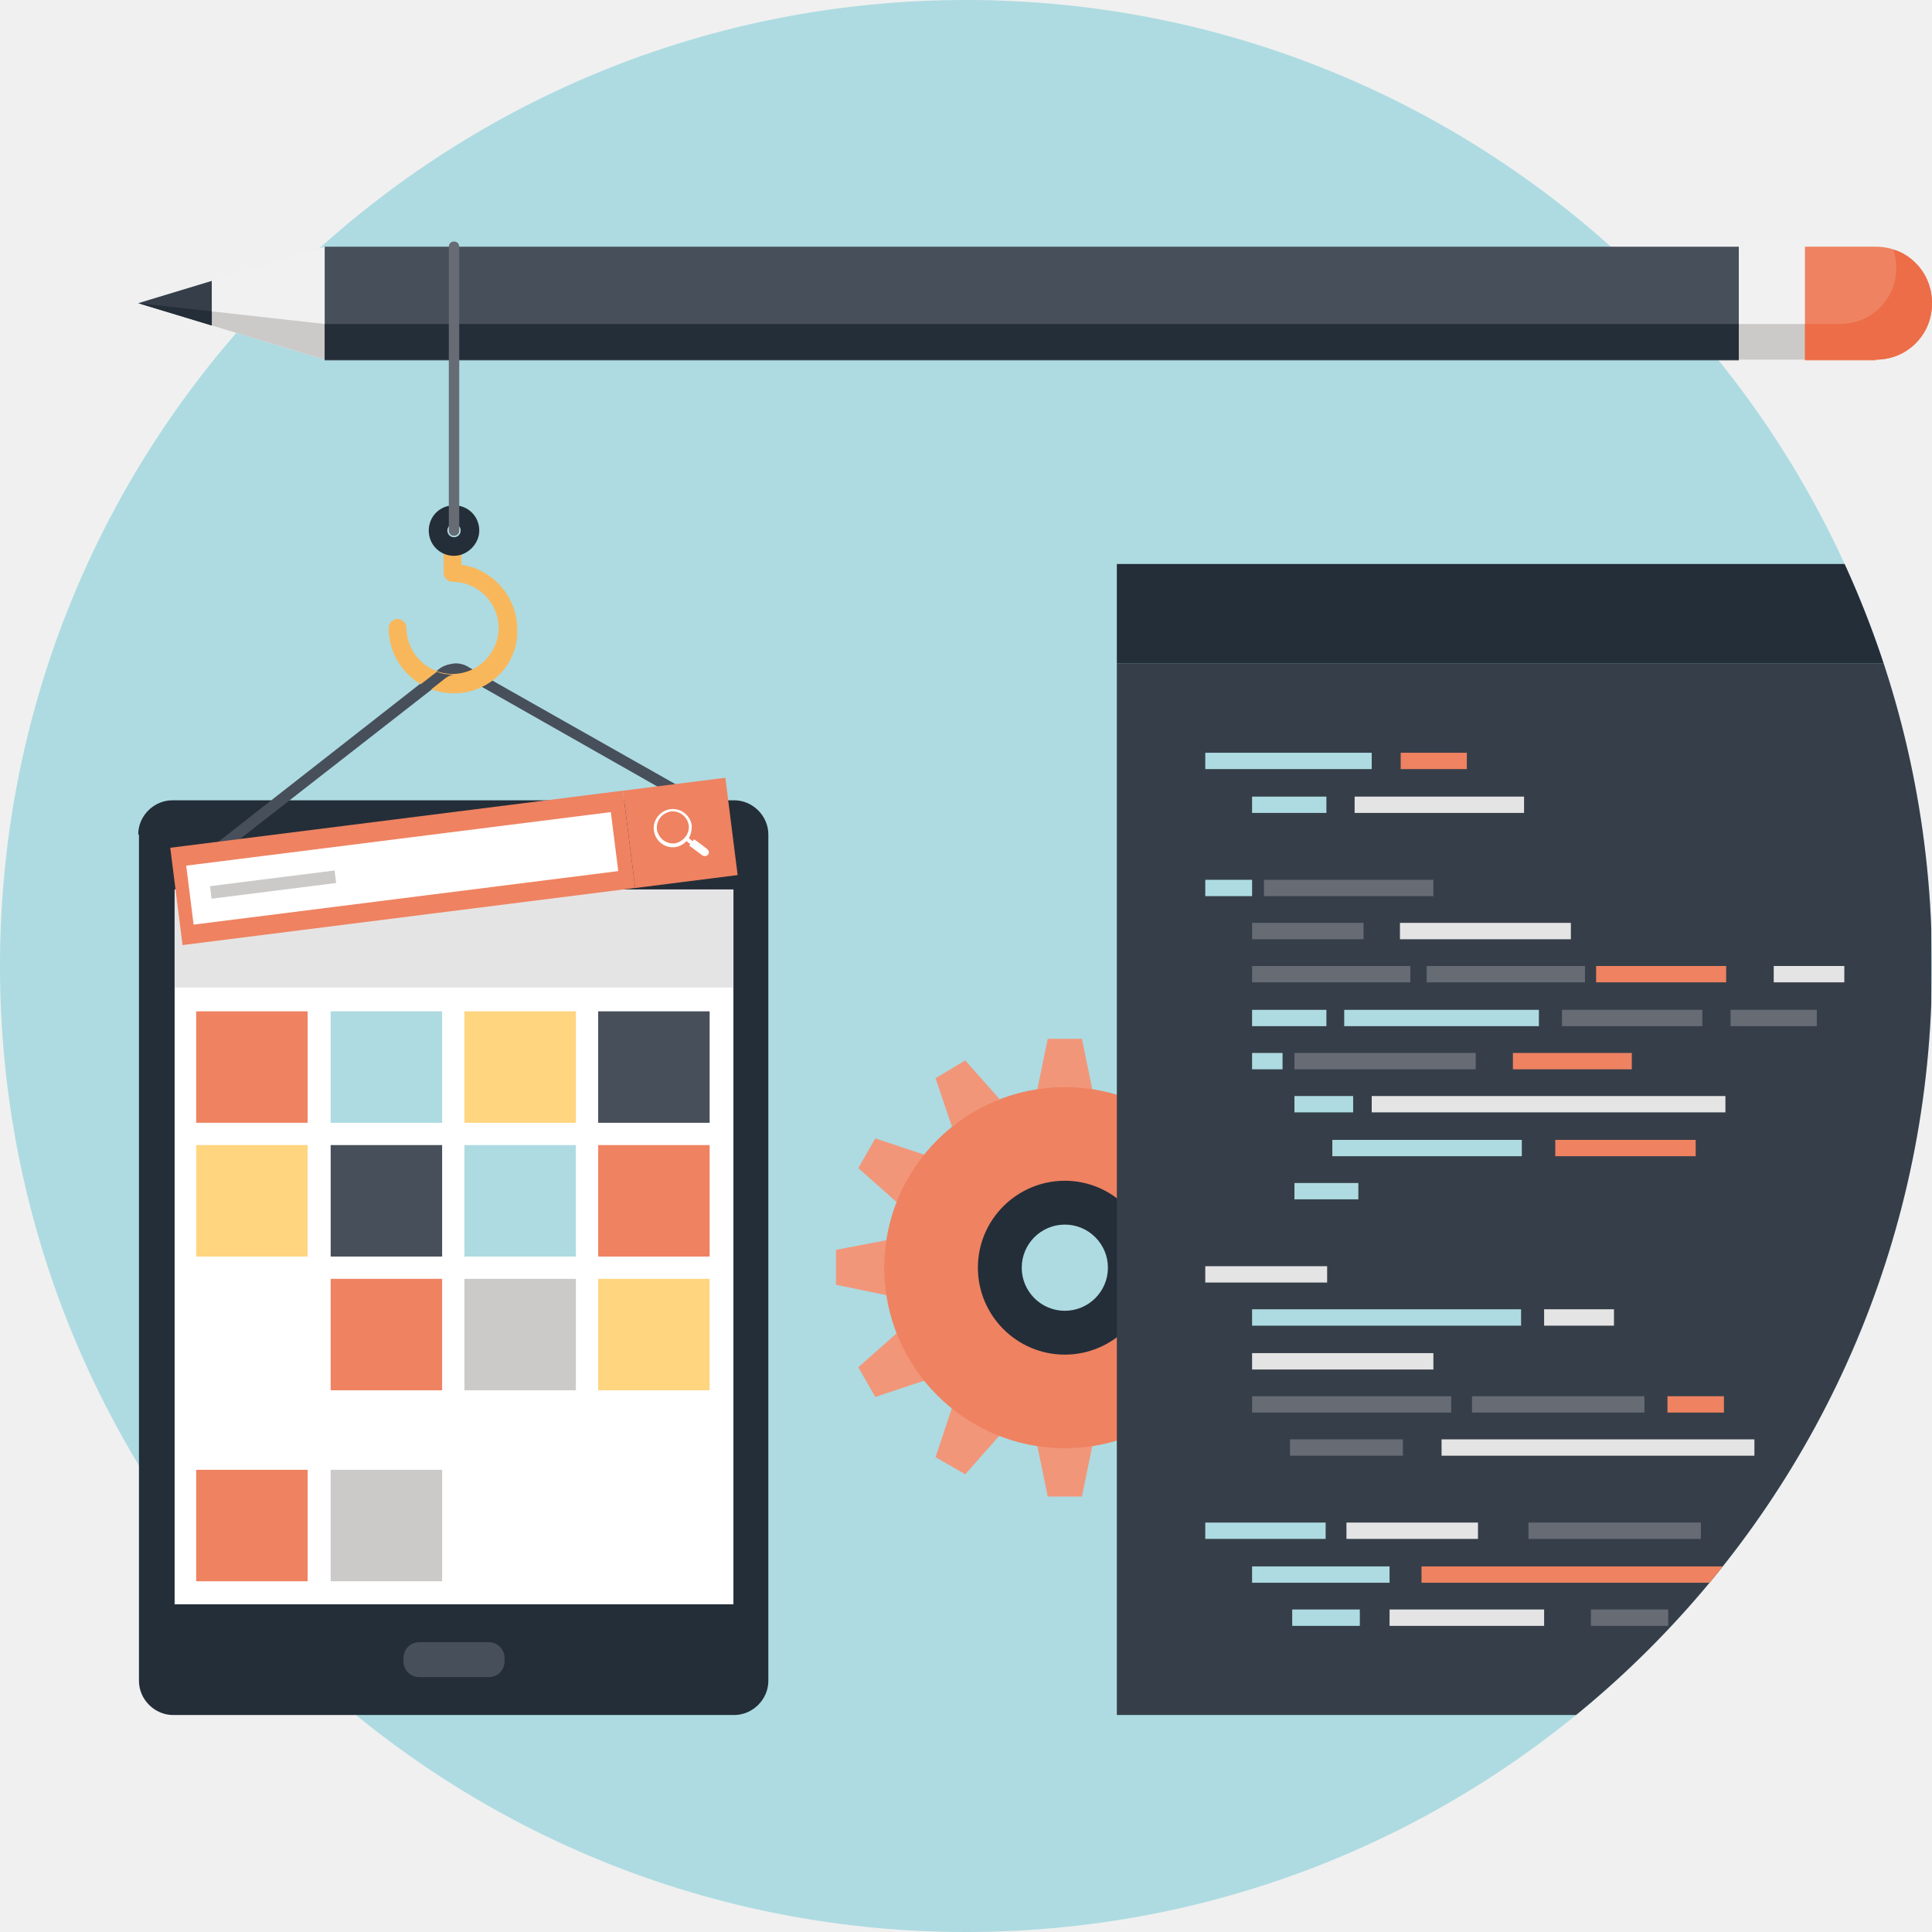
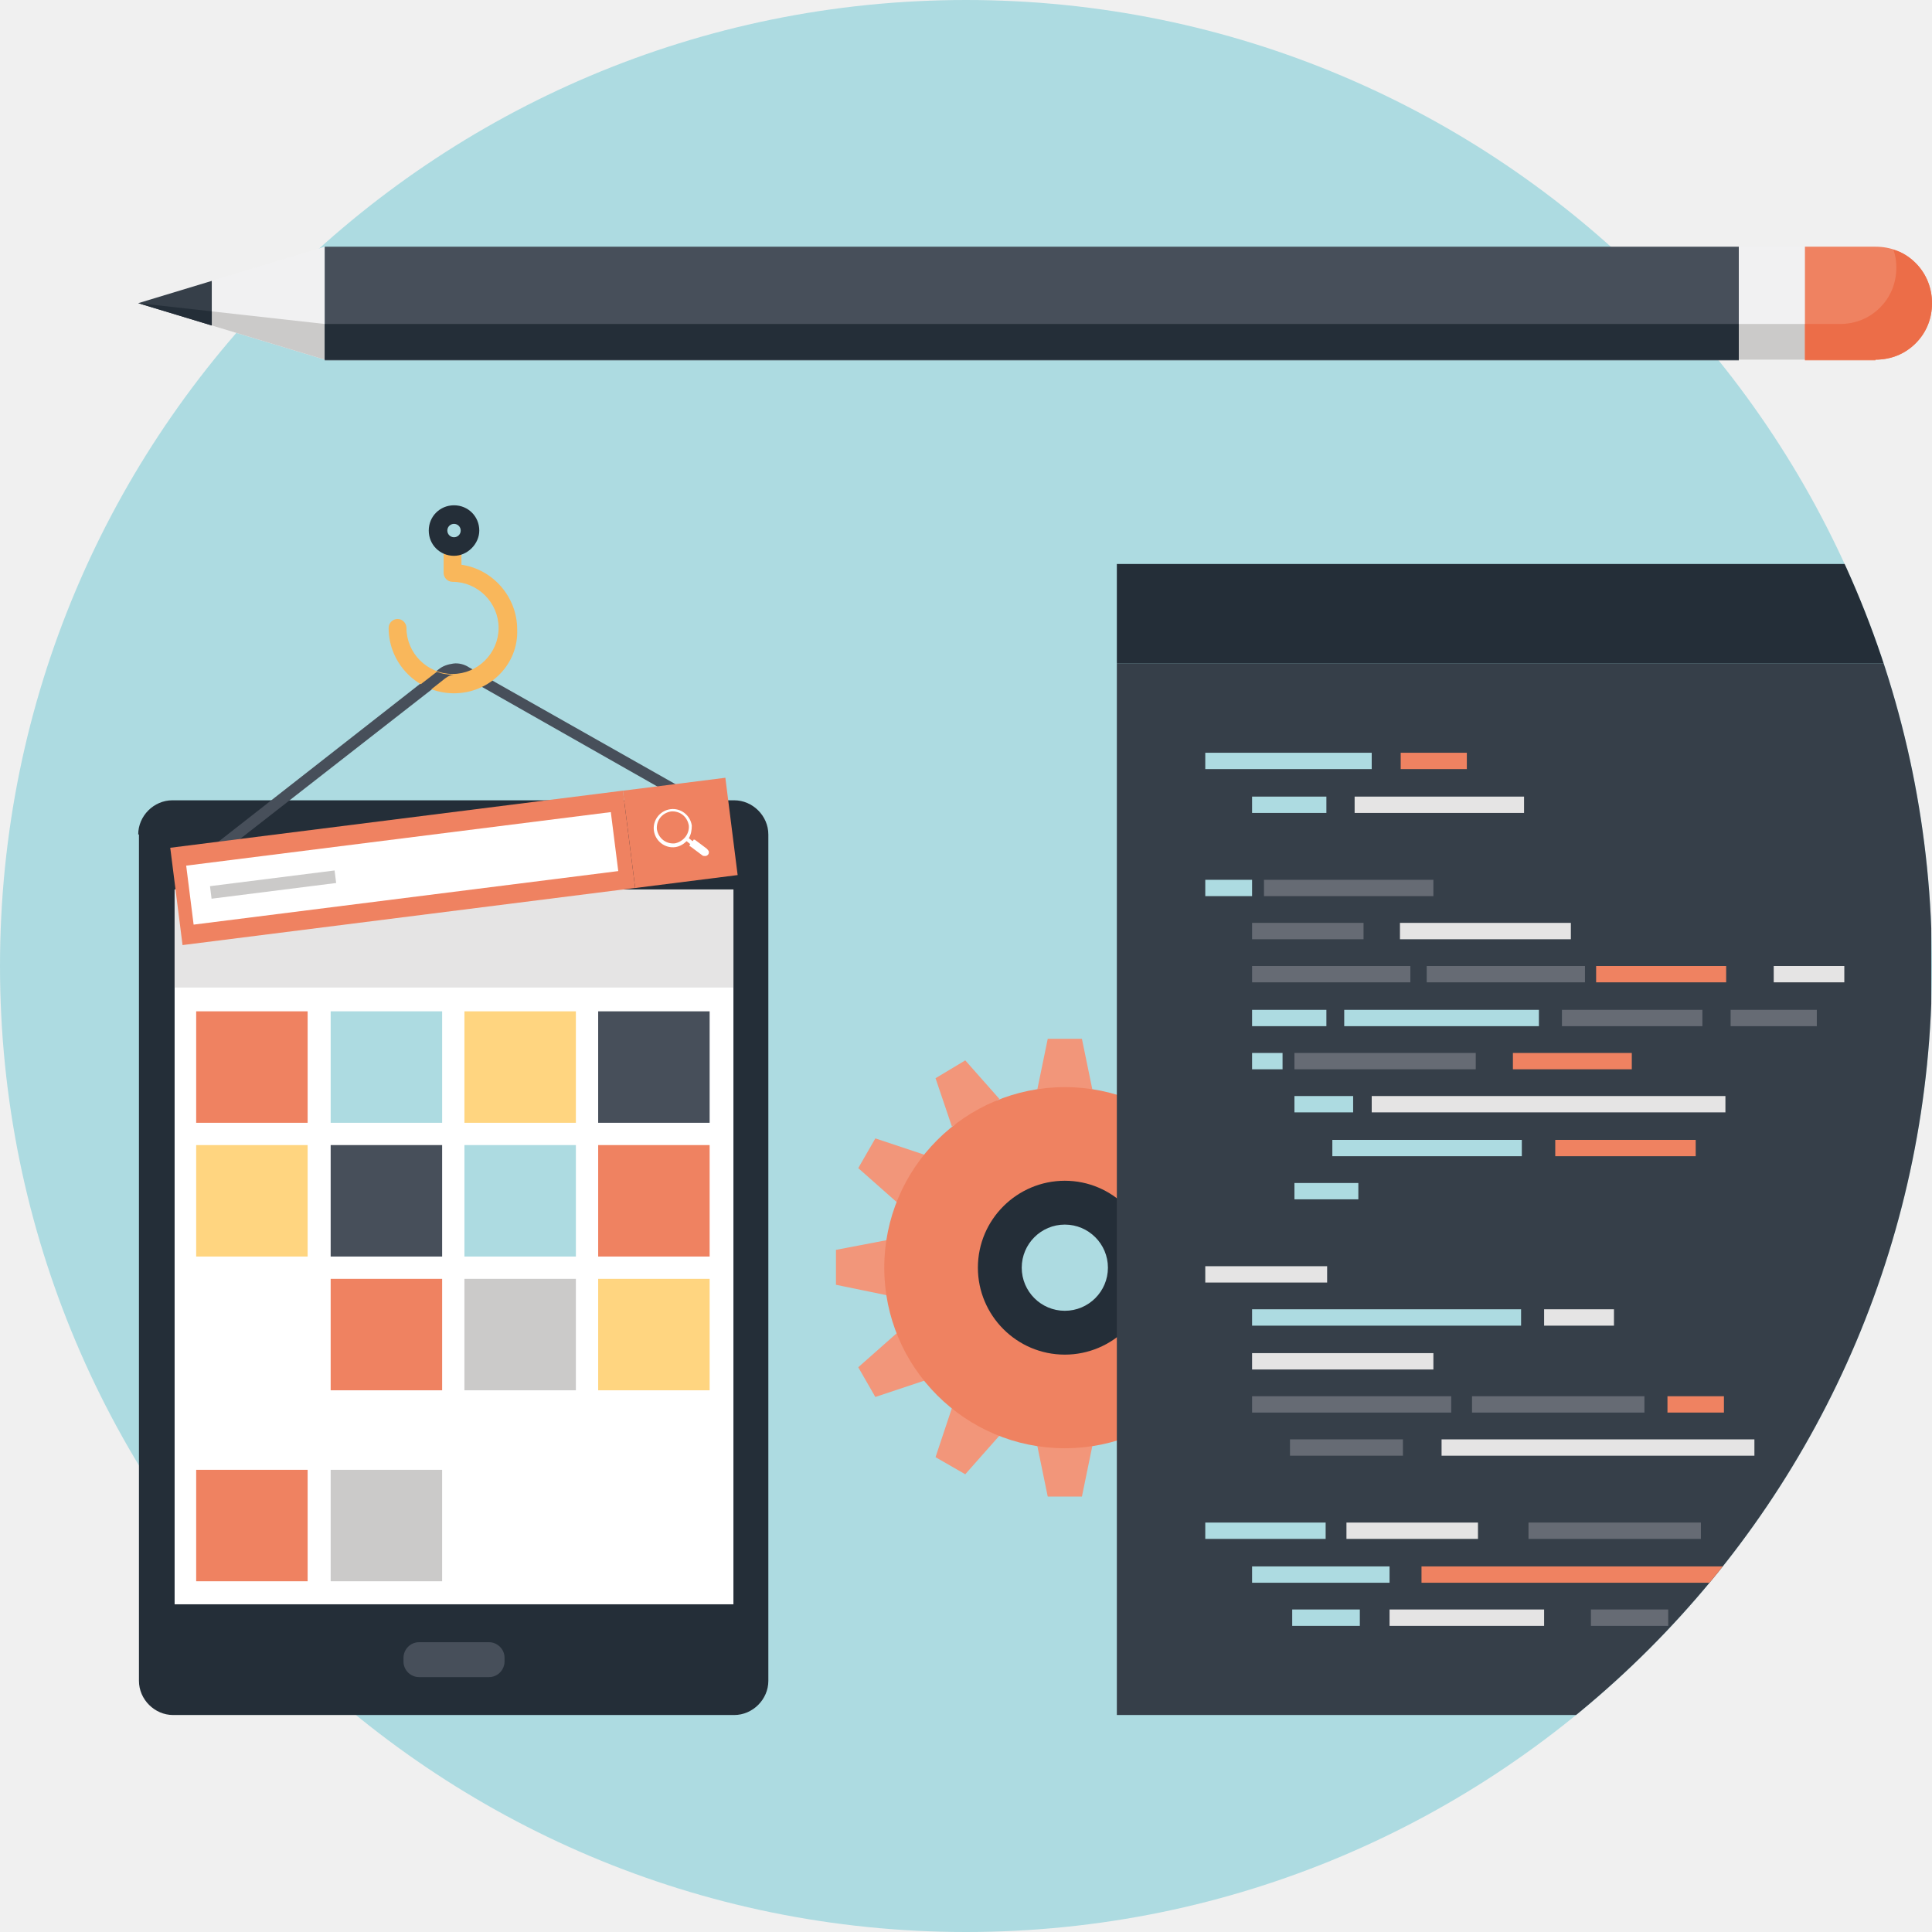
<svg xmlns="http://www.w3.org/2000/svg" xmlns:xlink="http://www.w3.org/1999/xlink" version="1.1" id="Layer_1" x="0" y="0" viewBox="0 0 260 260" xml:space="preserve" enable-background="new 0 0 260 260">
+   <style>
+ .s0{
+ 	fill:#ADDBE1;
+ }
+ .s1{
+ 	fill:#F1F1F2;
+ }
+ .s2{
+ 	fill:#CBCAC9;
+ }
+ .s3{
+ 	fill:#474F5A;
+ }
+ .s4{
+ 	fill:#242E38;
+ }
+ .s5{
+ 	fill:#EF8261;
+ }
+ .s6{
+ 	fill:#F2967A;
+ }
+ .s7{
+ 	fill:#FFF;
+ }
+ .s8{
+ 	fill:#FFD580;
+ }
+ .s9{
+ 	clip-path:url(#SVGID_2_);
+ 	fill:#ADDBE1;
+ }
+ .s10{
+ 	clip-path:url(#SVGID_2_);
+ 	fill:#EF8261;
+ }
+ .s11{
+ 	clip-path:url(#SVGID_2_);
+ 	fill:#666B74;
+ }
+ .s12{
+ 	clip-path:url(#SVGID_2_);
+ 	fill:#E5E4E4;
+ }
+ 
+ .wheel {
+   -webkit-animation: upIt 5s linear normal infinite;
+   animation: upIt 5s linear normal infinite;
+ }
+ 
+ 
+ @-webkit-keyframes upIt {
+ 0% { -webkit-transform: translateY(0px);}
+ 50% {-webkit-transform: translateY(20px);}
+ 70% {-webkit-transform: translateY(20px);}
+ 90% {-webkit-transform: translateY(0px);}
+ }
+ 
+ @keyframes upIt {
+ 0% { transform: translateY(0px);}
+ 50% {transform: translateY(20px);}
+ 70% {transform: translateY(20px);}
+ 90% {transform: translateY(0px);}
+ }
+ 
+ 
+ </style>
  <circle cx="130" cy="130" r="130" fill="#ADDBE1" />
  <polygon points="43.7 48.4 18.6 40.8 43.7 33.2 " fill="#F1F1F2" />
  <polygon points="18.6 40.8 43.7 48.4 43.7 43.6 " fill="#CBCAC9" />
  <rect x="43.7" y="33.2" width="190.3" height="15.3" fill="#474F5A" />
  <rect x="43.7" y="43.6" width="190.3" height="4.8" fill="#242E38" />
  <polygon points="28.5 43.8 18.6 40.8 28.5 37.8 " fill="#363F49" />
  <polygon points="28.5 43.8 18.6 40.8 28.5 41.9 " fill="#242E38" />
  <rect x="234" y="33.2" width="8.9" height="15.3" fill="#F1F1F2" />
  <rect x="234" y="43.6" width="8.9" height="4.8" fill="#CBCAC9" />
  <path d="M252.4 48.4c2 0 3.9-0.7 5.4-2.2 1.5-1.5 2.2-3.4 2.2-5.4l0 0c0-2-0.7-3.9-2.2-5.4 -1.5-1.5-3.4-2.2-5.4-2.2h-9.5v15.3H252.4z" fill="#EF8261" />
  <path d="M257.8 35.4c-0.9-0.9-1.9-1.5-3-1.8 0.3 0.8 0.4 1.6 0.4 2.4 0 2-0.7 3.9-2.2 5.4 -1.5 1.5-3.4 2.2-5.4 2.2h-4.7v4.8h9.5c2 0 3.9-0.7 5.4-2.2 1.5-1.5 2.2-3.4 2.2-5.4C260 38.9 259.3 36.9 257.8 35.4z" fill="#EC6D48" />
  <polygon points="145.6 139.8 141 139.8 139.6 146.6 147 146.6 " fill="#F2967A" />
  <polygon points="129.9 142.7 125.9 145.1 128.1 151.6 134.5 147.9 " fill="#F2967A" />
  <polygon points="117.8 153.2 115.5 157.2 120.7 161.8 124.4 155.4 " fill="#F2967A" />
  <polygon points="112.5 168.2 112.5 172.9 119.3 174.3 119.3 166.9 " fill="#F2967A" />
  <polygon points="115.5 184 117.8 188 124.4 185.8 120.7 179.4 " fill="#F2967A" />
  <polygon points="125.9 196.1 129.9 198.4 134.5 193.2 128.1 189.5 " fill="#F2967A" />
  <polygon points="141 201.4 145.6 201.4 147 194.6 139.6 194.6 " fill="#F2967A" />
  <polygon points="156.7 198.4 160.7 196.1 158.5 189.5 152.1 193.2 " fill="#F2967A" />
  <polygon points="168.8 188 171.1 184 165.9 179.4 162.2 185.8 " fill="#F2967A" />
  <polygon points="174.1 172.9 174.1 168.2 167.3 166.9 167.3 174.3 " fill="#F2967A" />
  <polygon points="171.1 157.2 168.8 153.2 162.2 155.4 165.9 161.8 " fill="#F2967A" />
  <polygon points="160.7 145.1 156.7 142.7 152.1 147.9 158.5 151.6 " fill="#F2967A" />
  <path d="M143.3 146.3c-13.4 0-24.3 10.9-24.3 24.3 0 13.4 10.9 24.3 24.3 24.3 13.4 0 24.3-10.9 24.3-24.3C167.6 157.2 156.7 146.3 143.3 146.3zM143.3 177.3c-3.7 0-6.7-3-6.7-6.7 0-3.7 3-6.7 6.7-6.7 3.7 0 6.7 3 6.7 6.7C150 174.3 147 177.3 143.3 177.3z" fill="#EF8261" />
  <path d="M143.3 158.9c-6.4 0-11.7 5.2-11.7 11.7 0 6.4 5.2 11.7 11.7 11.7 6.4 0 11.7-5.2 11.7-11.7C154.9 164.1 149.7 158.9 143.3 158.9zM143.3 176.4c-3.2 0-5.8-2.6-5.8-5.8 0-3.2 2.6-5.8 5.8-5.8 3.2 0 5.8 2.6 5.8 5.8C149.1 173.8 146.5 176.4 143.3 176.4z" fill="#242E38" />
-   <path d="M18.6 112.3c0-2.5 2.1-4.6 4.6-4.6h75.6c2.5 0 4.6 2.1 4.6 4.6v113.9c0 2.5-2.1 4.6-4.6 4.6H23.3c-2.5 0-4.6-2.1-4.6-4.6V112.3z" fill="#242E38" />
-   <path d="M56.4 225.7c-1.1 0-2.1-0.9-2.1-2.1v-0.5c0-1.1 0.9-2.1 2.1-2.1h9.4c1.1 0 2.1 0.9 2.1 2.1v0.5c0 1.1-0.9 2.1-2.1 2.1H56.4z" fill="#474F5A" />
-   <path d="M61.1 115.8c-1.2 0-2.1-0.9-2.1-2.1 0-1.2 0.9-2.1 2.1-2.1 1.2 0 2.1 1 2.1 2.1C63.2 114.9 62.2 115.8 61.1 115.8z" fill="#474F5A" />
-   <path d="M61.1 114.6c-0.5 0-0.9-0.4-0.9-0.9 0-0.5 0.4-0.9 0.9-0.9 0.5 0 0.9 0.4 0.9 0.9C62 114.2 61.6 114.6 61.1 114.6z" fill="#D9D9D8" />
-   <rect x="23.5" y="119.7" width="75.2" height="96.2" fill="#FFF" />
-   <rect x="26.4" y="136.1" width="15" height="15" fill="#EF8261" />
-   <rect x="44.5" y="136.1" width="15" height="15" fill="#ADDBE1" />
-   <rect x="62.5" y="136.1" width="15" height="15" fill="#FFD580" />
-   <rect x="80.5" y="136.1" width="15" height="15" fill="#474F5A" />
-   <rect x="26.4" y="154.1" width="15" height="15" fill="#FFD580" />
-   <rect x="44.5" y="154.1" width="15" height="15" fill="#474F5A" />
-   <rect x="62.5" y="154.1" width="15" height="15" fill="#ADDBE1" />
-   <rect x="80.5" y="154.1" width="15" height="15" fill="#EF8261" />
-   <rect x="44.5" y="172.1" width="15" height="15" fill="#EF8261" />
-   <rect x="62.5" y="172.1" width="15" height="15" fill="#CBCAC9" />
-   <rect x="80.5" y="172.1" width="15" height="15" fill="#FFD580" />
-   <rect x="26.4" y="197.8" width="15" height="15" fill="#EF8261" />
-   <rect x="44.5" y="197.8" width="15" height="15" fill="#CBCAC9" />
-   <rect x="23.5" y="119.7" width="75.2" height="13.2" fill="#E5E4E4" />
-   <path d="M29.6 114.8c-0.2 0-0.4-0.1-0.6-0.3 -0.2-0.3-0.2-0.7 0.1-1l29.9-23.4c0.6-0.5 1.3-0.7 2-0.8 0.7-0.1 1.5 0.1 2.1 0.5l28.1 15.9c0.3 0.2 0.5 0.6 0.3 1 -0.2 0.3-0.6 0.5-1 0.3L62.5 91.1c-0.4-0.2-0.8-0.3-1.3-0.3 -0.5 0-0.9 0.2-1.2 0.5L30 114.7C29.9 114.8 29.7 114.8 29.6 114.8z" fill="#474F5A" />
-   <rect x="23.5" y="110.2" transform="matrix(0.9921 -0.1252 0.1252 0.9921 -14.1995 7.7014)" width="61.4" height="13.2" fill="#EF8261" />
-   <rect x="50.2" y="88.1" transform="matrix(0.1251 0.9921 -0.9921 0.1251 163.3255 48.4645)" width="8" height="57.6" fill="#FFF" />
-   <rect x="28.3" y="118.2" transform="matrix(0.9921 -0.1251 0.1251 0.9921 -14.6033 5.5314)" width="16.9" height="1.7" fill="#CBCAC9" />
-   <rect x="84.6" y="105.5" transform="matrix(0.9921 -0.1252 0.1252 0.9921 -13.3142 12.334)" width="13.9" height="13.2" fill="#EF8261" />
-   <path d="M95.1 114.2l-1.6-1.2c0 0-0.1 0-0.1 0 -0.1 0-0.1 0-0.1 0.1l-0.1 0.1 -0.5-0.4c0.3-0.5 0.4-1.1 0.4-1.7 -0.2-1.4-1.5-2.4-2.9-2.2 -1.4 0.2-2.4 1.5-2.2 2.9 0.2 1.4 1.5 2.4 2.9 2.2 0.6-0.1 1.1-0.4 1.5-0.8l0.5 0.4 -0.1 0.1c0 0 0 0.1 0 0.1 0 0.1 0 0.1 0.1 0.1l1.6 1.2c0.1 0.1 0.3 0.1 0.4 0.1 0.2 0 0.3-0.1 0.4-0.2 0.1-0.1 0.1-0.3 0.1-0.4C95.3 114.4 95.2 114.3 95.1 114.2zM90.8 113.5c-1.2 0.1-2.2-0.7-2.4-1.9 -0.1-1.2 0.7-2.2 1.9-2.4 1.2-0.1 2.2 0.7 2.4 1.9C92.8 112.3 91.9 113.3 90.8 113.5z" fill="#FFF" />
-   <path d="M61.1 93.3c-4.8 0-8.8-3.9-8.8-8.8 0-0.7 0.6-1.2 1.2-1.2 0.7 0 1.2 0.6 1.2 1.2 0 3.4 2.8 6.2 6.2 6.2 3.4 0 6.2-2.8 6.2-6.2 0-3.4-2.8-6.2-6.2-6.2 -0.7 0-1.2-0.6-1.2-1.2v-3.5c0-0.7 0.6-1.2 1.2-1.2 0.7 0 1.2 0.6 1.2 1.2v2.4c4.2 0.6 7.5 4.3 7.5 8.7C69.8 89.4 65.9 93.3 61.1 93.3z" fill="#F9B75B" />
-   <path d="M61.1 74.8c-1.9 0-3.4-1.5-3.4-3.4 0-1.9 1.5-3.4 3.4-3.4s3.4 1.5 3.4 3.4C64.5 73.2 62.9 74.8 61.1 74.8zM61.1 70.5c-0.5 0-0.9 0.4-0.9 0.9 0 0.5 0.4 0.9 0.9 0.9s0.9-0.4 0.9-0.9C62 70.9 61.6 70.5 61.1 70.5z" fill="#242E38" />
-   <path d="M61.1 72.1c-0.4 0-0.7-0.3-0.7-0.7V33.2c0-0.4 0.3-0.7 0.7-0.7 0.4 0 0.7 0.3 0.7 0.7v38.2C61.8 71.8 61.5 72.1 61.1 72.1z" fill="#666B74" />
-   <path d="M61.1 90.8c-0.4 0-0.8 0.2-1.2 0.5L58 92.8c-0.5-0.2-1-0.4-1.4-0.7l2.2-1.7C59.5 90.7 60.3 90.8 61.1 90.8z" fill="#474F5A" />
+   <g class="wheel">
+     <path d="M18.6 112.3c0-2.5 2.1-4.6 4.6-4.6h75.6c2.5 0 4.6 2.1 4.6 4.6v113.9c0 2.5-2.1 4.6-4.6 4.6H23.3c-2.5 0-4.6-2.1-4.6-4.6V112.3z" fill="#242E38" />
+     <path d="M56.4 225.7c-1.1 0-2.1-0.9-2.1-2.1v-0.5c0-1.1 0.9-2.1 2.1-2.1h9.4c1.1 0 2.1 0.9 2.1 2.1v0.5c0 1.1-0.9 2.1-2.1 2.1H56.4z" fill="#474F5A" />
+     <path d="M61.1 115.8c-1.2 0-2.1-0.9-2.1-2.1 0-1.2 0.9-2.1 2.1-2.1 1.2 0 2.1 1 2.1 2.1C63.2 114.9 62.2 115.8 61.1 115.8z" fill="#474F5A" />
+     <path d="M61.1 114.6c-0.5 0-0.9-0.4-0.9-0.9 0-0.5 0.4-0.9 0.9-0.9 0.5 0 0.9 0.4 0.9 0.9C62 114.2 61.6 114.6 61.1 114.6z" fill="#D9D9D8" />
+     <rect x="23.5" y="119.7" width="75.2" height="96.2" fill="#FFF" />
+     <rect x="26.4" y="136.1" width="15" height="15" fill="#EF8261" />
+     <rect x="44.5" y="136.1" width="15" height="15" fill="#ADDBE1" />
+     <rect x="62.5" y="136.1" width="15" height="15" fill="#FFD580" />
+     <rect x="80.5" y="136.1" width="15" height="15" fill="#474F5A" />
+     <rect x="26.4" y="154.1" width="15" height="15" fill="#FFD580" />
+     <rect x="44.5" y="154.1" width="15" height="15" fill="#474F5A" />
+     <rect x="62.5" y="154.1" width="15" height="15" fill="#ADDBE1" />
+     <rect x="80.5" y="154.1" width="15" height="15" fill="#EF8261" />
+     <rect x="44.5" y="172.1" width="15" height="15" fill="#EF8261" />
+     <rect x="62.5" y="172.1" width="15" height="15" fill="#CBCAC9" />
+     <rect x="80.5" y="172.1" width="15" height="15" fill="#FFD580" />
+     <rect x="26.4" y="197.8" width="15" height="15" fill="#EF8261" />
+     <rect x="44.5" y="197.8" width="15" height="15" fill="#CBCAC9" />
+     <rect x="23.5" y="119.7" width="75.2" height="13.2" fill="#E5E4E4" />
+     <path d="M29.6 114.8c-0.2 0-0.4-0.1-0.6-0.3 -0.2-0.3-0.2-0.7 0.1-1l29.9-23.4c0.6-0.5 1.3-0.7 2-0.8 0.7-0.1 1.5 0.1 2.1 0.5l28.1 15.9c0.3 0.2 0.5 0.6 0.3 1 -0.2 0.3-0.6 0.5-1 0.3L62.5 91.1c-0.4-0.2-0.8-0.3-1.3-0.3 -0.5 0-0.9 0.2-1.2 0.5L30 114.7C29.9 114.8 29.7 114.8 29.6 114.8z" fill="#474F5A" />
+     <rect x="23.5" y="110.2" transform="matrix(0.9921 -0.1252 0.1252 0.9921 -14.1995 7.7014)" width="61.4" height="13.2" fill="#EF8261" />
+     <rect x="50.2" y="88.1" transform="matrix(0.1251 0.9921 -0.9921 0.1251 163.3255 48.4645)" width="8" height="57.6" fill="#FFF" />
+     <rect x="28.3" y="118.2" transform="matrix(0.9921 -0.1251 0.1251 0.9921 -14.6033 5.5314)" width="16.9" height="1.7" fill="#CBCAC9" />
+     <rect x="84.6" y="105.5" transform="matrix(0.9921 -0.1252 0.1252 0.9921 -13.3142 12.334)" width="13.9" height="13.2" fill="#EF8261" />
+     <path d="M95.1 114.2l-1.6-1.2c0 0-0.1 0-0.1 0 -0.1 0-0.1 0-0.1 0.1l-0.1 0.1 -0.5-0.4c0.3-0.5 0.4-1.1 0.4-1.7 -0.2-1.4-1.5-2.4-2.9-2.2 -1.4 0.2-2.4 1.5-2.2 2.9 0.2 1.4 1.5 2.4 2.9 2.2 0.6-0.1 1.1-0.4 1.5-0.8l0.5 0.4 -0.1 0.1c0 0 0 0.1 0 0.1 0 0.1 0 0.1 0.1 0.1l1.6 1.2c0.1 0.1 0.3 0.1 0.4 0.1 0.2 0 0.3-0.1 0.4-0.2 0.1-0.1 0.1-0.3 0.1-0.4C95.3 114.4 95.2 114.3 95.1 114.2zM90.8 113.5c-1.2 0.1-2.2-0.7-2.4-1.9 -0.1-1.2 0.7-2.2 1.9-2.4 1.2-0.1 2.2 0.7 2.4 1.9C92.8 112.3 91.9 113.3 90.8 113.5z" fill="#FFF" />
+     <path d="M61.1 93.3c-4.8 0-8.8-3.9-8.8-8.8 0-0.7 0.6-1.2 1.2-1.2 0.7 0 1.2 0.6 1.2 1.2 0 3.4 2.8 6.2 6.2 6.2 3.4 0 6.2-2.8 6.2-6.2 0-3.4-2.8-6.2-6.2-6.2 -0.7 0-1.2-0.6-1.2-1.2v-3.5c0-0.7 0.6-1.2 1.2-1.2 0.7 0 1.2 0.6 1.2 1.2v2.4c4.2 0.6 7.5 4.3 7.5 8.7C69.8 89.4 65.9 93.3 61.1 93.3z" fill="#F9B75B" />
+     <path d="M61.1 74.8c-1.9 0-3.4-1.5-3.4-3.4 0-1.9 1.5-3.4 3.4-3.4s3.4 1.5 3.4 3.4C64.5 73.2 62.9 74.8 61.1 74.8zM61.1 70.5c-0.5 0-0.9 0.4-0.9 0.9 0 0.5 0.4 0.9 0.9 0.9s0.9-0.4 0.9-0.9C62 70.9 61.6 70.5 61.1 70.5z" fill="#242E38" />
+     <path d="M61.1 90.8c-0.4 0-0.8 0.2-1.2 0.5L58 92.8c-0.5-0.2-1-0.4-1.4-0.7l2.2-1.7C59.5 90.7 60.3 90.8 61.1 90.8z" fill="#474F5A" />
+   </g>
+   <path id="look" fill="#666B74">
+     <animate attributeName="d" dur="5000ms" keySpline="linear" repeatCount="indefinite" keyTimes="0;0.5;0.7;0.9;1" values="M61.1 72.1c-0.4 0-0.7-0.3-0.7-0.7V33.2c0-0.4 0.3-0.7 0.7-0.7 0.4 0 0.7 0.3 0.7 0.7v38.2C61.8 71.8 61.5 72.1 61.1 72.1z;            M61.1            92.1c-0.4            0-0.7-0.3-0.7-0.7V33.2c0-0.4            0.3-0.7           0.7-0.7           0.4 0           0.7           0.3           0.7           0.7v38.2C61.8           92.8           61.5           92.1           61.1           92.1z;           M61.1            92.1c-0.4            0-0.7-0.3-0.7-0.7V33.2c0-0.4            0.3-0.7           0.7-0.7           0.4 0           0.7           0.3           0.7           0.7v38.2C61.8           92.8           61.5           92.1           61.1           92.1z;                      M61.1 72.1c-0.4 0-0.7-0.3-0.7-0.7V33.2c0-0.4 0.3-0.7 0.7-0.7 0.4 0 0.7 0.3 0.7 0.7v38.2C61.8 71.8 61.5 72.1 61.1 72.1z;                      M61.1 72.1c-0.4 0-0.7-0.3-0.7-0.7V33.2c0-0.4 0.3-0.7 0.7-0.7 0.4 0 0.7 0.3 0.7 0.7v38.2C61.8 71.8 61.5 72.1 61.1 72.1z;" />
+   </path>
  <defs>
    <circle id="SVGID_1_" cx="130" cy="130" r="130" />
  </defs>
  <clipPath id="SVGID_2_">
    <use xlink:href="#SVGID_1_" overflow="visible" />
  </clipPath>
  <rect x="150.3" y="89.3" width="109.6" height="141.5" style="clip-path:url(#SVGID_2_);fill:#363F49" />
-   <rect x="162.2" y="101.3" width="22.4" height="2.2" style="clip-path:url(#SVGID_2_);fill:#ADDBE1" />
-   <rect x="162.2" y="118.4" width="6.3" height="2.2" style="clip-path:url(#SVGID_2_);fill:#ADDBE1" />
-   <rect x="188.5" y="101.3" width="8.9" height="2.2" style="clip-path:url(#SVGID_2_);fill:#EF8261" />
-   <rect x="170.1" y="118.4" width="22.8" height="2.2" style="clip-path:url(#SVGID_2_);fill:#666B74" />
-   <rect x="168.5" y="107.2" width="10" height="2.2" style="clip-path:url(#SVGID_2_);fill:#ADDBE1" />
-   <rect x="168.5" y="135.9" width="10" height="2.2" style="clip-path:url(#SVGID_2_);fill:#ADDBE1" />
-   <rect x="162.2" y="170.4" width="16.4" height="2.2" style="clip-path:url(#SVGID_2_);fill:#E5E4E4" />
-   <rect x="168.5" y="141.7" width="4.1" height="2.2" style="clip-path:url(#SVGID_2_);fill:#ADDBE1" />
-   <rect x="180.9" y="135.9" width="26.2" height="2.2" style="clip-path:url(#SVGID_2_);fill:#ADDBE1" />
-   <rect x="179.3" y="153.4" width="25.5" height="2.2" style="clip-path:url(#SVGID_2_);fill:#ADDBE1" />
-   <rect x="173.9" y="216.6" width="9.1" height="2.2" style="clip-path:url(#SVGID_2_);fill:#ADDBE1" />
-   <rect x="207.8" y="176.2" width="9.4" height="2.2" style="clip-path:url(#SVGID_2_);fill:#E5E4E4" />
-   <rect x="181.2" y="204.9" width="17.7" height="2.2" style="clip-path:url(#SVGID_2_);fill:#E5E4E4" />
-   <rect x="187" y="216.6" width="20.8" height="2.2" style="clip-path:url(#SVGID_2_);fill:#E5E4E4" />
-   <rect x="224.4" y="187.9" width="7.6" height="2.2" style="clip-path:url(#SVGID_2_);fill:#EF8261" />
-   <rect x="209.3" y="153.4" width="18.9" height="2.2" style="clip-path:url(#SVGID_2_);fill:#EF8261" />
-   <rect x="210.2" y="135.9" width="18.9" height="2.2" style="clip-path:url(#SVGID_2_);fill:#666B74" />
-   <rect x="232.9" y="135.9" width="11.6" height="2.2" style="clip-path:url(#SVGID_2_);fill:#666B74" />
-   <rect x="168.5" y="124.2" width="15" height="2.2" style="clip-path:url(#SVGID_2_);fill:#666B74" />
-   <rect x="168.5" y="130" width="21.3" height="2.2" style="clip-path:url(#SVGID_2_);fill:#666B74" />
-   <rect x="174.2" y="141.7" width="24.4" height="2.2" style="clip-path:url(#SVGID_2_);fill:#666B74" />
-   <rect x="168.5" y="182.1" width="24.4" height="2.2" style="clip-path:url(#SVGID_2_);fill:#E5E4E4" />
-   <rect x="168.5" y="187.9" width="26.8" height="2.2" style="clip-path:url(#SVGID_2_);fill:#666B74" />
-   <rect x="191.3" y="210.8" width="47.4" height="2.2" style="clip-path:url(#SVGID_2_);fill:#EF8261" />
-   <rect x="214.1" y="216.6" width="10.4" height="2.2" style="clip-path:url(#SVGID_2_);fill:#666B74" />
-   <rect x="198.1" y="187.9" width="23.2" height="2.2" style="clip-path:url(#SVGID_2_);fill:#666B74" />
-   <rect x="205.7" y="204.9" width="23.2" height="2.2" style="clip-path:url(#SVGID_2_);fill:#666B74" />
-   <rect x="174.2" y="147.5" width="7.9" height="2.2" style="clip-path:url(#SVGID_2_);fill:#ADDBE1" />
-   <rect x="174.2" y="159.2" width="8.6" height="2.2" style="clip-path:url(#SVGID_2_);fill:#ADDBE1" />
-   <rect x="168.5" y="176.2" width="36.2" height="2.2" style="clip-path:url(#SVGID_2_);fill:#ADDBE1" />
-   <rect x="162.2" y="204.9" width="16.2" height="2.2" style="clip-path:url(#SVGID_2_);fill:#ADDBE1" />
-   <rect x="168.5" y="210.8" width="18.5" height="2.2" style="clip-path:url(#SVGID_2_);fill:#ADDBE1" />
-   <rect x="184.6" y="147.5" width="47.6" height="2.2" style="clip-path:url(#SVGID_2_);fill:#E5E4E4" />
-   <rect x="173.6" y="193.7" width="15.2" height="2.2" style="clip-path:url(#SVGID_2_);fill:#666B74" />
-   <rect x="194" y="193.7" width="42.1" height="2.2" style="clip-path:url(#SVGID_2_);fill:#E5E4E4" />
-   <rect x="203.6" y="141.7" width="16" height="2.2" style="clip-path:url(#SVGID_2_);fill:#EF8261" />
-   <rect x="192" y="130" width="21.3" height="2.2" style="clip-path:url(#SVGID_2_);fill:#666B74" />
-   <rect x="214.8" y="130" width="17.5" height="2.2" style="clip-path:url(#SVGID_2_);fill:#EF8261" />
-   <rect x="238.7" y="130" width="9.5" height="2.2" style="clip-path:url(#SVGID_2_);fill:#E5E4E4" />
-   <rect x="188.4" y="124.2" width="23" height="2.2" style="clip-path:url(#SVGID_2_);fill:#E5E4E4" />
-   <rect x="182.3" y="107.2" width="22.8" height="2.2" style="clip-path:url(#SVGID_2_);fill:#E5E4E4" />
+   <rect x="162.2" y="101.3" width="22.4" height="2.2" class="s9" />
+   <rect x="162.2" y="118.4" width="6.3" height="2.2" class="s9" />
+   <rect x="188.5" y="101.3" width="8.9" height="2.2" class="s10" />
+   <rect x="170.1" y="118.4" width="22.8" height="2.2" class="s11" />
+   <rect x="168.5" y="107.2" width="10" height="2.2" class="s9" />
+   <rect x="168.5" y="135.9" width="10" height="2.2" class="s9" />
+   <rect x="162.2" y="170.4" width="16.4" height="2.2" class="s12" />
+   <rect x="168.5" y="141.7" width="4.1" height="2.2" class="s9" />
+   <rect x="180.9" y="135.9" width="26.2" height="2.2" class="s9" />
+   <rect x="179.3" y="153.4" width="25.5" height="2.2" class="s9" />
+   <rect x="173.9" y="216.6" width="9.1" height="2.2" class="s9" />
+   <rect x="207.8" y="176.2" width="9.4" height="2.2" class="s12" />
+   <rect x="181.2" y="204.9" width="17.7" height="2.2" class="s12" />
+   <rect x="187" y="216.6" width="20.8" height="2.2" class="s12" />
+   <rect x="224.4" y="187.9" width="7.6" height="2.2" class="s10" />
+   <rect x="209.3" y="153.4" width="18.9" height="2.2" class="s10" />
+   <rect x="210.2" y="135.9" width="18.9" height="2.2" class="s11" />
+   <rect x="232.9" y="135.9" width="11.6" height="2.2" class="s11" />
+   <rect x="168.5" y="124.2" width="15" height="2.2" class="s11" />
+   <rect x="168.5" y="130" width="21.3" height="2.2" class="s11" />
+   <rect x="174.2" y="141.7" width="24.4" height="2.2" class="s11" />
+   <rect x="168.5" y="182.1" width="24.4" height="2.2" class="s12" />
+   <rect x="168.5" y="187.9" width="26.8" height="2.2" class="s11" />
+   <rect x="191.3" y="210.8" width="47.4" height="2.2" class="s10" />
+   <rect x="214.1" y="216.6" width="10.4" height="2.2" class="s11" />
+   <rect x="198.1" y="187.9" width="23.2" height="2.2" class="s11" />
+   <rect x="205.7" y="204.9" width="23.2" height="2.2" class="s11" />
+   <rect x="174.2" y="147.5" width="7.9" height="2.2" class="s9" />
+   <rect x="174.2" y="159.2" width="8.6" height="2.2" class="s9" />
+   <rect x="168.5" y="176.2" width="36.2" height="2.2" class="s9" />
+   <rect x="162.2" y="204.9" width="16.2" height="2.2" class="s9" />
+   <rect x="168.5" y="210.8" width="18.5" height="2.2" class="s9" />
+   <rect x="184.6" y="147.5" width="47.6" height="2.2" class="s12" />
+   <rect x="173.6" y="193.7" width="15.2" height="2.2" class="s11" />
+   <rect x="194" y="193.7" width="42.1" height="2.2" class="s12" />
+   <rect x="203.6" y="141.7" width="16" height="2.2" class="s10" />
+   <rect x="192" y="130" width="21.3" height="2.2" class="s11" />
+   <rect x="214.8" y="130" width="17.5" height="2.2" class="s10" />
+   <rect x="238.7" y="130" width="9.5" height="2.2" class="s12" />
+   <rect x="188.4" y="124.2" width="23" height="2.2" class="s12" />
+   <rect x="182.3" y="107.2" width="22.8" height="2.2" class="s12" />
  <rect x="150.3" y="75.9" width="109.6" height="13.4" style="clip-path:url(#SVGID_2_);fill:#242E38" />
</svg>
